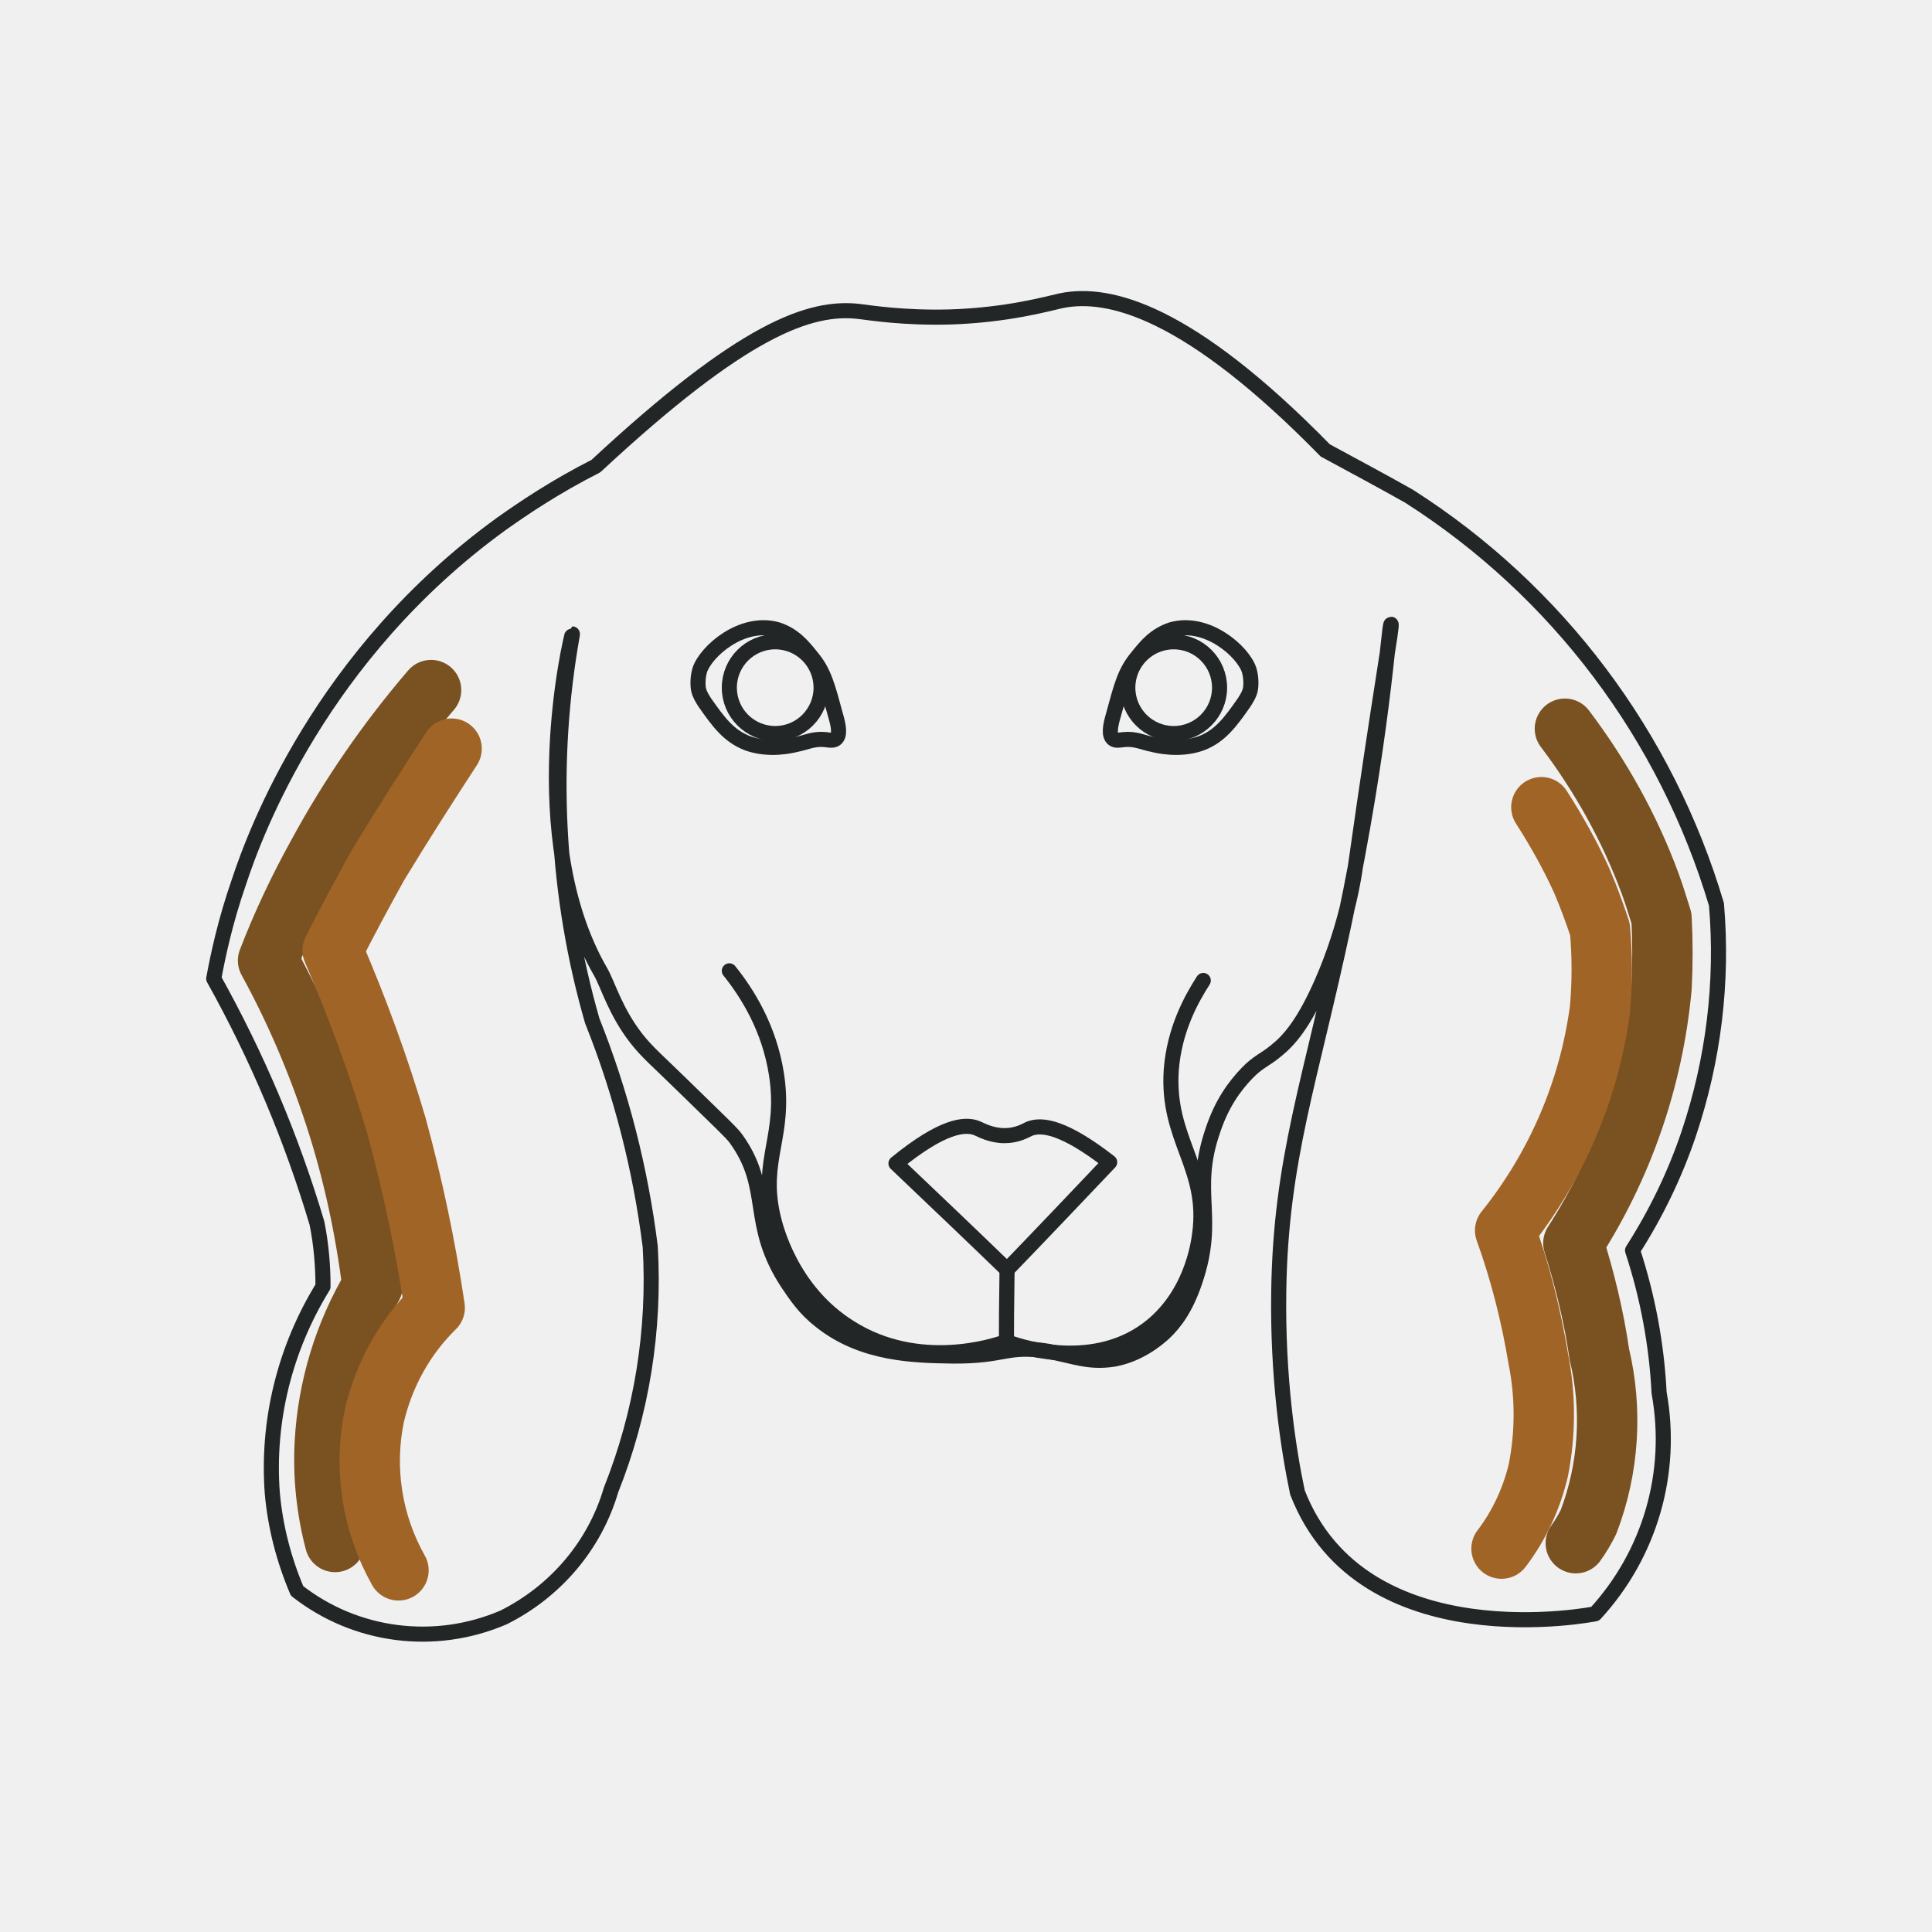
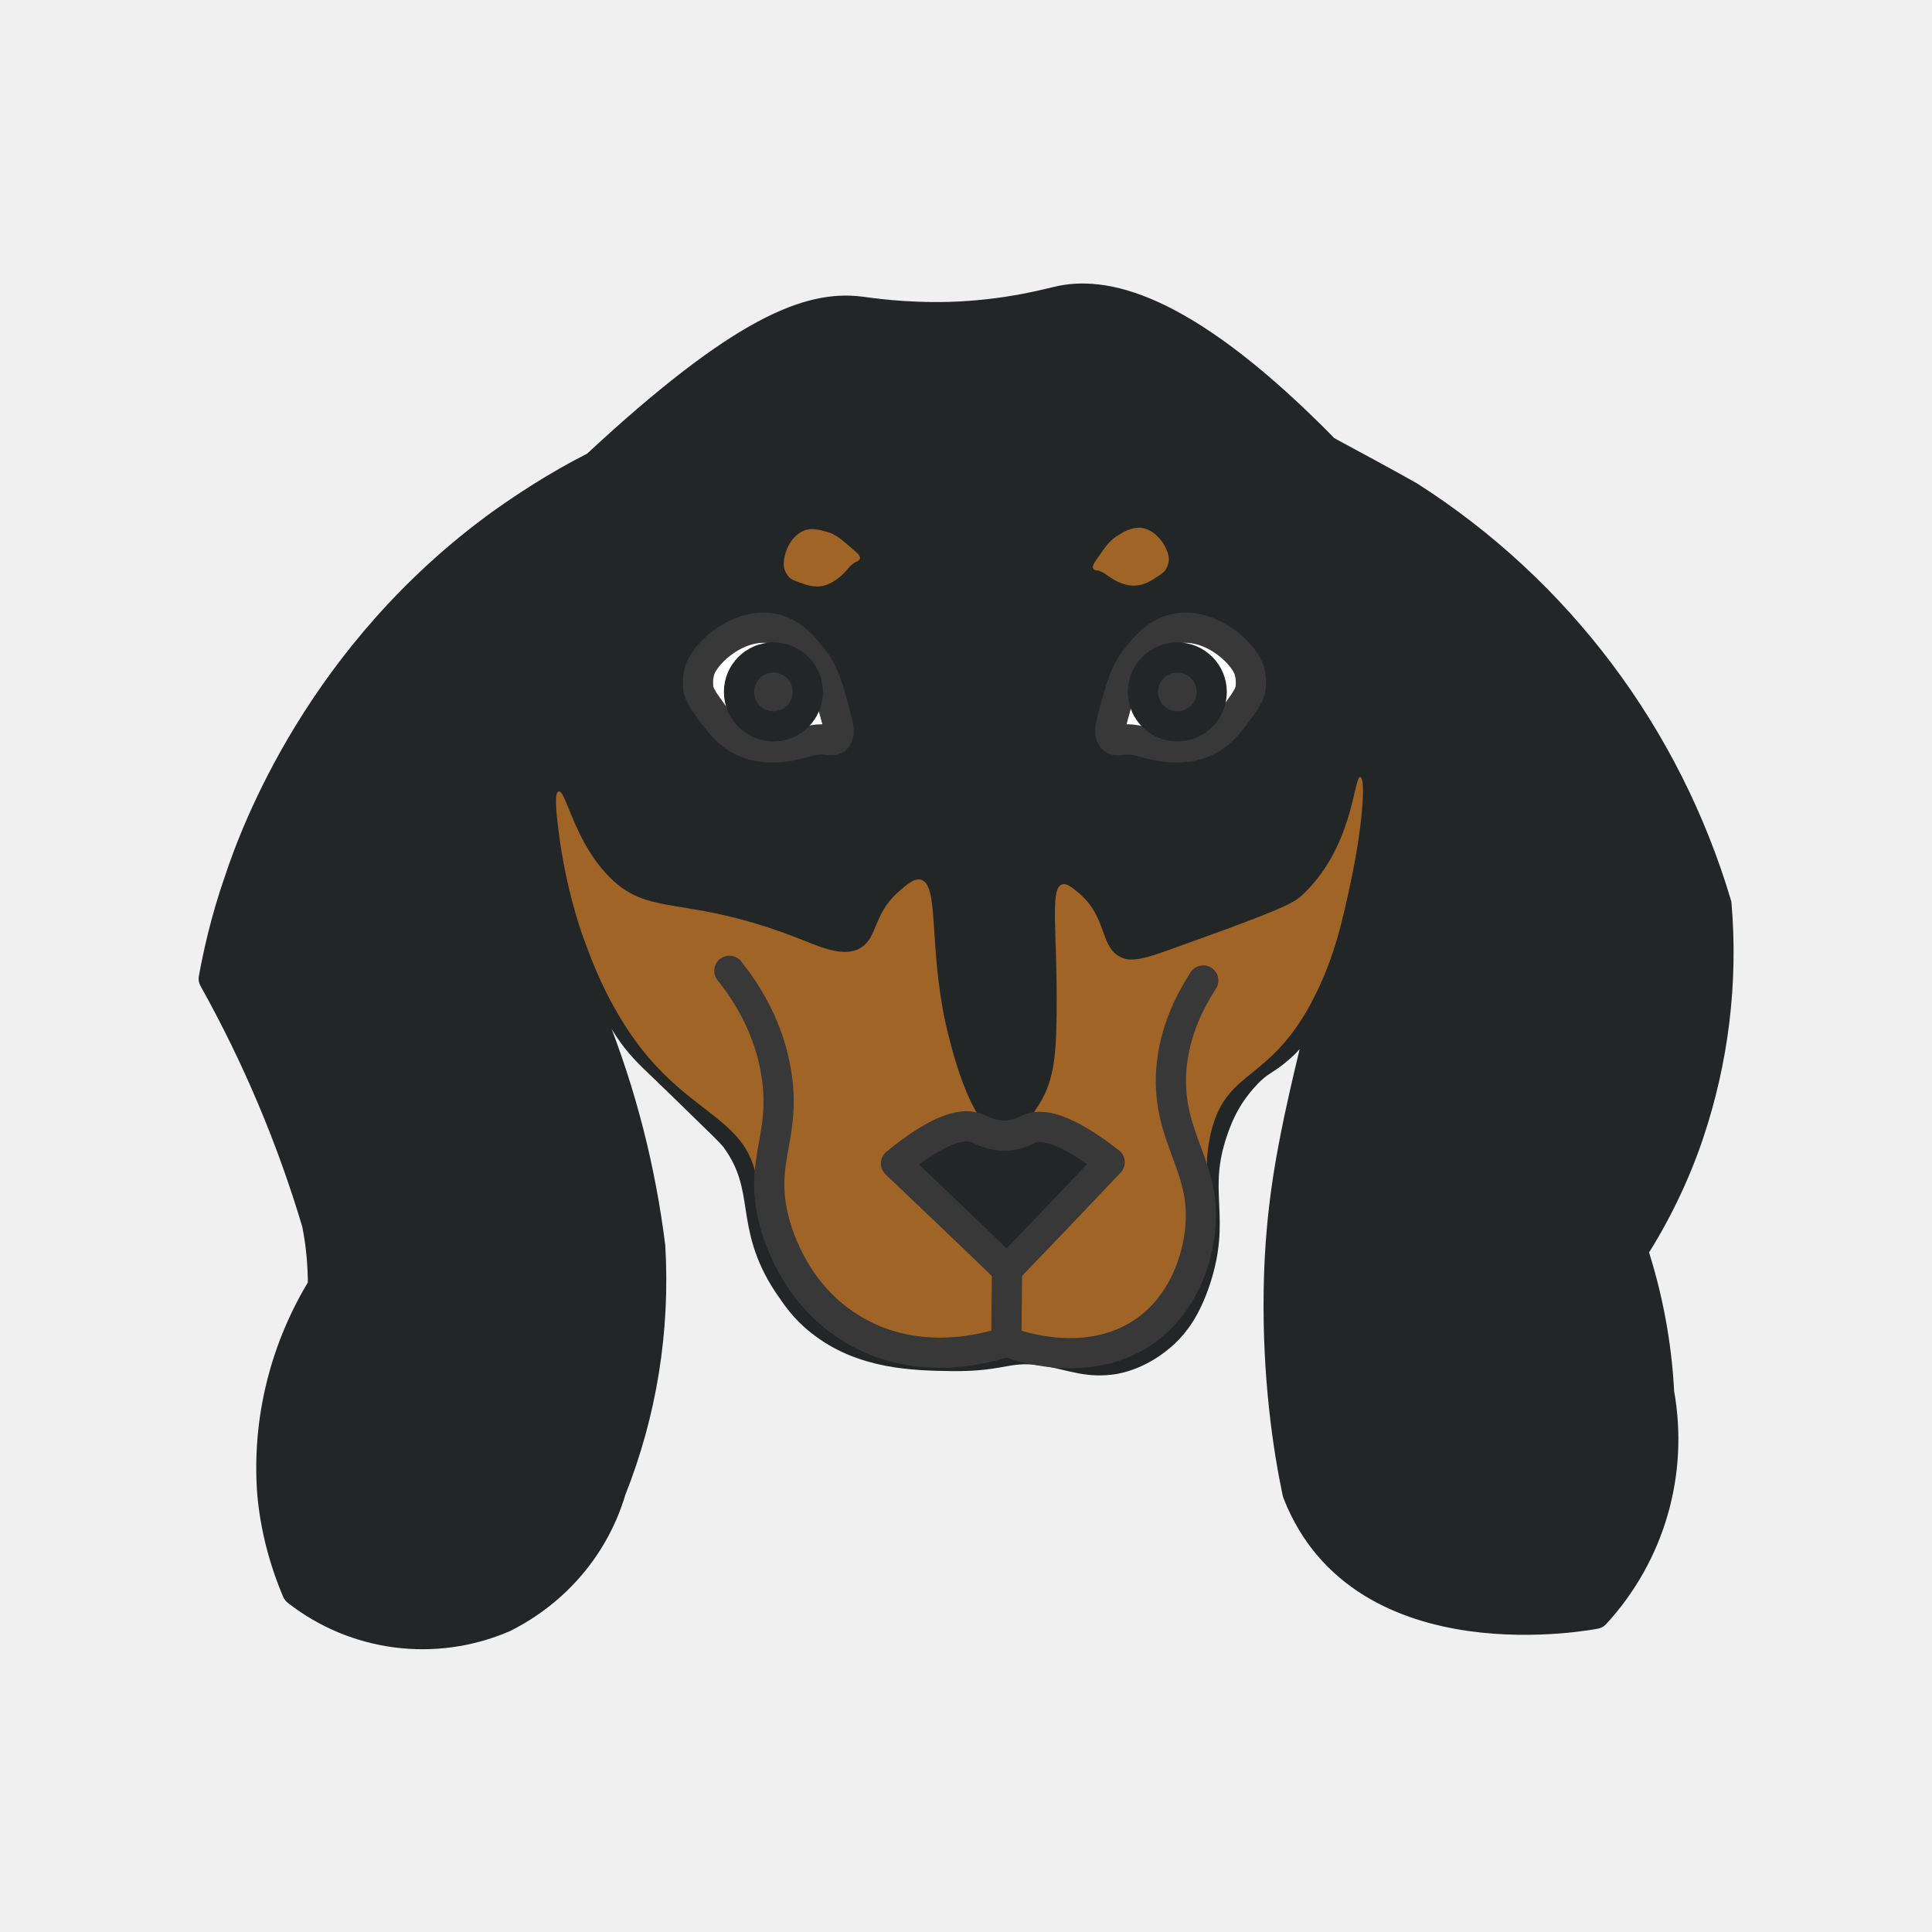
- <svg xmlns="http://www.w3.org/2000/svg" viewBox="0 0 32 32">
-   <g fill="none" stroke-linecap="round" stroke-linejoin="round">
-     <g stroke="#232626" stroke-width="0.25">
-       <path d="M17.35,22.38c-0.68-0.11-0.7,0.09-1.58,0.08c-0.61-0.01-1.48-0.02-2.18-0.58c-0.27-0.21-0.41-0.43-0.54-0.62         c-0.66-1-0.26-1.57-0.86-2.4c-0.06-0.09-0.33-0.34-0.86-0.86c-0.47-0.46-0.6-0.56-0.79-0.8c-0.35-0.45-0.47-0.89-0.59-1.1         c-1.3-2.24-0.48-5.6-0.47-5.6c0,0,0,0,0,0.01c-0.38,2.13-0.27,4.32,0.33,6.4c0.48,1.2,0.8,2.46,0.96,3.74c0.08,1.38-0.14,2.75-0.65,4.03         c-0.27,0.92-0.92,1.68-1.78,2.11c-1.14,0.49-2.45,0.32-3.42-0.44c-0.22-0.52-0.36-1.06-0.41-1.62c-0.09-1.2,0.21-2.4,0.84-3.42         c0-0.35-0.03-0.7-0.1-1.05c-0.42-1.41-0.99-2.76-1.71-4.05c0.07-0.38,0.19-0.95,0.42-1.61c0.27-0.82,1.36-3.76,4.34-5.92         c0.38-0.27,0.9-0.62,1.57-0.96c2.44-2.27,3.55-2.66,4.37-2.56c0.17,0.02,0.72,0.11,1.49,0.09c0.96-0.03,1.62-0.22,1.85-0.27         c0.79-0.16,2.11,0.17,4.37,2.48c0.46,0.25,0.93,0.5,1.39,0.76c2.46,1.57,4.26,3.97,5.09,6.76c0.11,1.29-0.05,2.58-0.46,3.8         c-0.23,0.68-0.54,1.32-0.93,1.93c0.25,0.76,0.4,1.56,0.44,2.36c0.24,1.32-0.15,2.67-1.06,3.66c0,0-3.85,0.77-4.93-2.01         c-0.16-0.76-0.33-1.92-0.31-3.32c0.03-2.2,0.53-3.5,1.08-6.1c0.65-3.07,0.74-4.96,0.78-4.96c0.03,0-0.17,1.04-0.59,4.01         c-0.01,0.09-0.13,0.95-0.55,1.91c-0.31,0.71-0.56,0.98-0.76,1.14c-0.19,0.16-0.3,0.18-0.49,0.38c-0.2,0.21-0.41,0.49-0.56,0.94         c-0.36,1.04,0.07,1.43-0.3,2.51c-0.15,0.44-0.33,0.68-0.51,0.85c-0.12,0.11-0.41,0.35-0.82,0.43C18.03,22.58,17.79,22.46,17.35,22.38z" />
-       <path d="M16.68,21.03c-0.61-0.59-1.22-1.17-1.84-1.76c0.76-0.62,1.14-0.67,1.35-0.58c0.07,0.03,0.23,0.12,0.45,0.12         c0.2,0,0.34-0.08,0.4-0.11c0.21-0.09,0.58-0.04,1.34,0.55C17.82,19.84,17.25,20.44,16.68,21.03z" />
-       <path d="M12.08,16.08c0.29,0.36,0.66,0.94,0.78,1.71c0.16,1.02-0.27,1.41-0.06,2.34c0.04,0.19,0.3,1.25,1.28,1.86         c1.14,0.72,2.4,0.3,2.59,0.23c0-0.4,0-0.4,0.01-1.19c-0.01,0.79-0.01,0.79-0.01,1.19c0.12,0.05,1.37,0.51,2.33-0.2         c0.73-0.54,0.85-1.42,0.87-1.58c0.15-1.11-0.55-1.56-0.47-2.72c0.05-0.66,0.33-1.17,0.53-1.48" />
-       <path d="M13.45,10.89c0.2,0.24,0.26,0.48,0.39,0.96c0.05,0.17,0.08,0.33,0,0.39c-0.04,0.03-0.1,0.02-0.17,0.01         c-0.2-0.02-0.32,0.05-0.48,0.08c-0.08,0.02-0.45,0.11-0.81-0.02c-0.31-0.12-0.48-0.35-0.71-0.68c-0.03-0.05-0.08-0.12-0.1-0.21         c0,0-0.03-0.15,0.02-0.32c0.1-0.31,0.7-0.84,1.29-0.67C13.15,10.52,13.3,10.7,13.45,10.89z" />
-       <path d="M18.83,10.89c-0.2,0.24-0.26,0.48-0.39,0.96c-0.05,0.17-0.08,0.33,0,0.39c0.04,0.03,0.1,0.02,0.17,0.01         c0.2-0.02,0.32,0.05,0.48,0.08c0.08,0.02,0.45,0.11,0.81-0.02c0.31-0.12,0.48-0.35,0.71-0.68c0.03-0.05,0.08-0.12,0.1-0.21         c0,0,0.03-0.15-0.02-0.32c-0.1-0.31-0.7-0.84-1.29-0.67C19.13,10.52,18.98,10.7,18.83,10.89z" />
-       <circle cx="19.44" cy="11.39" r="0.76" />
-       <circle cx="12.84" cy="11.39" r="0.76" />
+ <svg xmlns="http://www.w3.org/2000/svg" width="32px" height="32px" viewBox="0 0 32 32">
+   <g>
+     <path fill="#232626" stroke="#232626" stroke-width="0.5" stroke-linecap="round" stroke-linejoin="round" d="M17.35,22.38       c-0.68-0.11-0.7,0.09-1.58,0.08c-0.61-0.01-1.48-0.02-2.18-0.58c-0.27-0.21-0.41-0.43-0.54-0.62c-0.66-1-0.26-1.57-0.86-2.4       c-0.06-0.09-0.33-0.34-0.86-0.86c-0.47-0.46-0.6-0.56-0.79-0.8c-0.35-0.45-0.47-0.89-0.59-1.1c-1.3-2.24-0.48-5.6-0.47-5.6       c0,0,0,0,0,0.01c-0.38,2.13-0.27,4.32,0.33,6.4c0.48,1.2,0.8,2.46,0.96,3.74c0.08,1.38-0.14,2.75-0.65,4.03       c-0.27,0.92-0.92,1.68-1.78,2.11c-1.14,0.49-2.45,0.32-3.42-0.44c-0.22-0.52-0.36-1.06-0.41-1.62c-0.09-1.2,0.21-2.4,0.84-3.42       c0-0.35-0.03-0.7-0.1-1.05c-0.42-1.41-0.99-2.76-1.71-4.05c0.07-0.38,0.19-0.95,0.42-1.61c0.27-0.82,1.36-3.76,4.34-5.92       c0.38-0.27,0.9-0.62,1.57-0.96c2.44-2.27,3.55-2.66,4.37-2.56c0.17,0.02,0.72,0.11,1.49,0.09c0.96-0.03,1.62-0.22,1.85-0.27       c0.79-0.16,2.11,0.17,4.37,2.48c0.46,0.25,0.93,0.5,1.39,0.76c2.46,1.57,4.26,3.97,5.09,6.76c0.11,1.29-0.05,2.58-0.46,3.8       c-0.23,0.68-0.54,1.32-0.93,1.93c0.25,0.76,0.4,1.56,0.44,2.36c0.24,1.32-0.15,2.67-1.06,3.66c0,0-3.85,0.77-4.93-2.01       c-0.16-0.76-0.33-1.92-0.31-3.32c0.03-2.2,0.53-3.5,1.08-6.1c0.65-3.07,0.74-4.96,0.78-4.96c0.03,0-0.17,1.04-0.59,4.01       c-0.01,0.09-0.13,0.95-0.55,1.91c-0.31,0.71-0.56,0.98-0.76,1.14c-0.19,0.16-0.3,0.18-0.49,0.38c-0.2,0.21-0.41,0.49-0.56,0.94       c-0.36,1.04,0.07,1.43-0.3,2.51c-0.15,0.44-0.33,0.68-0.51,0.85c-0.12,0.11-0.41,0.35-0.82,0.43       C18.03,22.58,17.79,22.46,17.35,22.38z" />
+     <g fill="#A06427">
+       <path d="M18.46,22.51c-0.55,0.15-0.77-0.17-1.56-0.22c-0.63-0.04-0.6,0.16-1.27,0.17c-0.28,0-1.34,0-2.17-0.75         c-0.34-0.31-0.53-0.64-0.63-0.84c-0.27-0.55-0.25-0.98-0.29-1.29c-0.16-1.17-1.28-1.08-2.26-2.71c-0.34-0.56-0.52-1.07-0.64-1.4         c-0.05-0.15-0.28-0.82-0.39-1.72c-0.04-0.31-0.07-0.62,0-0.64c0.12-0.04,0.24,0.76,0.79,1.36c0.71,0.77,1.26,0.3,3.28,1.11         c0.28,0.11,0.68,0.29,0.95,0.11c0.26-0.17,0.2-0.54,0.59-0.9c0.15-0.13,0.28-0.25,0.39-0.22c0.31,0.08,0.13,1.07,0.41,2.37         c0.05,0.21,0.4,1.83,0.96,1.86c0.25,0.01,0.45-0.29,0.56-0.46c0.27-0.4,0.31-0.82,0.32-1.49c0.02-1.4-0.12-2.13,0.09-2.2         c0.08-0.03,0.18,0.06,0.3,0.16c0.43,0.38,0.34,0.84,0.63,1.02c0.2,0.13,0.46,0.04,0.88-0.11c1.31-0.47,1.96-0.71,2.13-0.86         c0.89-0.79,0.89-2.01,1-1.99c0.1,0.02,0.03,0.87-0.16,1.75c-0.13,0.61-0.26,1.21-0.59,1.87c-0.72,1.44-1.44,1.19-1.71,2.22         c-0.23,0.87,0.13,1.52-0.3,2.51c-0.1,0.24-0.25,0.48-0.45,0.7C19.21,22.07,18.9,22.39,18.46,22.51z" />
+       <path d="M13.7,8.81c0.15,0.04,0.24,0.13,0.43,0.29c0.07,0.06,0.13,0.11,0.11,0.16c-0.01,0.02-0.04,0.04-0.07,0.05         c-0.09,0.05-0.12,0.11-0.18,0.17c-0.03,0.03-0.16,0.17-0.34,0.22c-0.16,0.04-0.3-0.01-0.48-0.08c-0.03-0.01-0.07-0.03-0.1-0.06         c0,0-0.05-0.05-0.08-0.14c-0.04-0.16,0.06-0.54,0.35-0.64C13.47,8.74,13.58,8.78,13.7,8.81z" />
+       <path d="M18.53,8.86c-0.14,0.08-0.21,0.18-0.35,0.38c-0.05,0.07-0.1,0.14-0.07,0.18c0.01,0.02,0.04,0.03,0.08,0.03         c0.1,0.03,0.14,0.08,0.21,0.12c0.03,0.02,0.19,0.13,0.38,0.13c0.17,0,0.29-0.08,0.45-0.19c0.02-0.02,0.06-0.04,0.08-0.08         c0,0,0.04-0.06,0.05-0.15c0.01-0.16-0.18-0.52-0.48-0.54C18.73,8.74,18.63,8.8,18.53,8.86z" />
    </g>
-     <g stroke="#7A5120">
-       <path d="M7.14,11.43c-0.72,0.84-1.35,1.75-1.88,2.73c-0.31,0.56-0.59,1.15-0.82,1.75c0.45,0.82,0.82,1.69,1.11,2.58         c0.3,0.92,0.5,1.86,0.62,2.81c-0.47,0.79-0.74,1.68-0.79,2.6c-0.03,0.55,0.03,1.11,0.17,1.64" />
-       <path d="M25.92,12.07c0.59,0.78,1.07,1.64,1.41,2.56c0.07,0.19,0.13,0.39,0.19,0.58c0.02,0.38,0.02,0.76,0,1.15         c-0.14,1.51-0.64,2.96-1.46,4.23c0.19,0.6,0.34,1.22,0.43,1.84c0.22,0.92,0.16,1.89-0.18,2.78c-0.06,0.12-0.13,0.24-0.21,0.35" />
+     <g stroke="#383838" stroke-width="0.5" stroke-linecap="round" stroke-linejoin="round">
+       <path fill="#232626" d="M16.68,21.03         c-0.61-0.59-1.22-1.17-1.84-1.76c0.76-0.62,1.14-0.67,1.35-0.58c0.07,0.03,0.23,0.12,0.45,0.12c0.2,0,0.34-0.08,0.4-0.11         c0.21-0.09,0.58-0.04,1.34,0.55C17.82,19.84,17.25,20.44,16.68,21.03z" />
+       <path fill="none" d="M12.08,16.08         c0.29,0.36,0.66,0.94,0.78,1.71c0.16,1.02-0.27,1.41-0.06,2.34c0.04,0.19,0.3,1.25,1.28,1.86c1.14,0.72,2.4,0.3,2.59,0.23         c0-0.4,0-0.4,0.01-1.19c-0.01,0.79-0.01,0.79-0.01,1.19c0.12,0.05,1.37,0.51,2.33-0.2c0.73-0.54,0.85-1.42,0.87-1.58         c0.15-1.11-0.55-1.56-0.47-2.72c0.05-0.66,0.33-1.17,0.53-1.48" />
+       <path fill="#FFFFFF" d="M13.45,10.89         c0.2,0.24,0.26,0.48,0.39,0.96c0.05,0.17,0.08,0.33,0,0.39c-0.04,0.03-0.1,0.02-0.17,0.01c-0.2-0.02-0.32,0.05-0.48,0.08         c-0.08,0.02-0.45,0.11-0.81-0.02c-0.31-0.12-0.48-0.35-0.71-0.68c-0.03-0.05-0.08-0.12-0.1-0.21c0,0-0.03-0.15,0.02-0.32         c0.1-0.31,0.7-0.84,1.29-0.67C13.15,10.52,13.3,10.7,13.45,10.89z" />
+       <path fill="#FFFFFF" d="M18.83,10.89         c-0.2,0.24-0.26,0.48-0.39,0.96c-0.05,0.17-0.08,0.33,0,0.39c0.04,0.03,0.1,0.02,0.17,0.01c0.2-0.02,0.32,0.05,0.48,0.08         c0.08,0.02,0.45,0.11,0.81-0.02c0.31-0.12,0.48-0.35,0.71-0.68c0.03-0.05,0.08-0.12,0.1-0.21c0,0,0.03-0.15-0.02-0.32         c-0.1-0.31-0.7-0.84-1.29-0.67C19.13,10.52,18.98,10.7,18.83,10.89z" />
    </g>
-     <g stroke="#A06427">
-       <path d="M7.48,12.4c-0.39,0.6-0.79,1.22-1.22,1.93C6,14.8,5.74,15.28,5.51,15.74c0.41,0.95,0.77,1.93,1.06,2.92         c0.27,0.99,0.48,1.99,0.63,3c-0.5,0.49-0.84,1.11-1,1.79c-0.18,0.87-0.04,1.78,0.4,2.56" />
-       <path d="M25.53,13.37c0.25,0.39,0.48,0.8,0.67,1.22c0.12,0.28,0.22,0.56,0.3,0.8c0.04,0.44,0.04,0.89,0,1.33         c-0.18,1.34-0.72,2.6-1.57,3.66c0.25,0.69,0.43,1.41,0.55,2.13c0.12,0.61,0.12,1.23,0,1.84c-0.11,0.47-0.32,0.92-0.61,1.3" />
+     <g fill="#383838" stroke="#232626" stroke-width="0.5" stroke-linecap="round" stroke-linejoin="round">
+       <circle cx="19.5" cy="11.46" r="0.57" />
+       <circle cx="12.81" cy="11.46" r="0.57" />
    </g>
  </g>
</svg>
